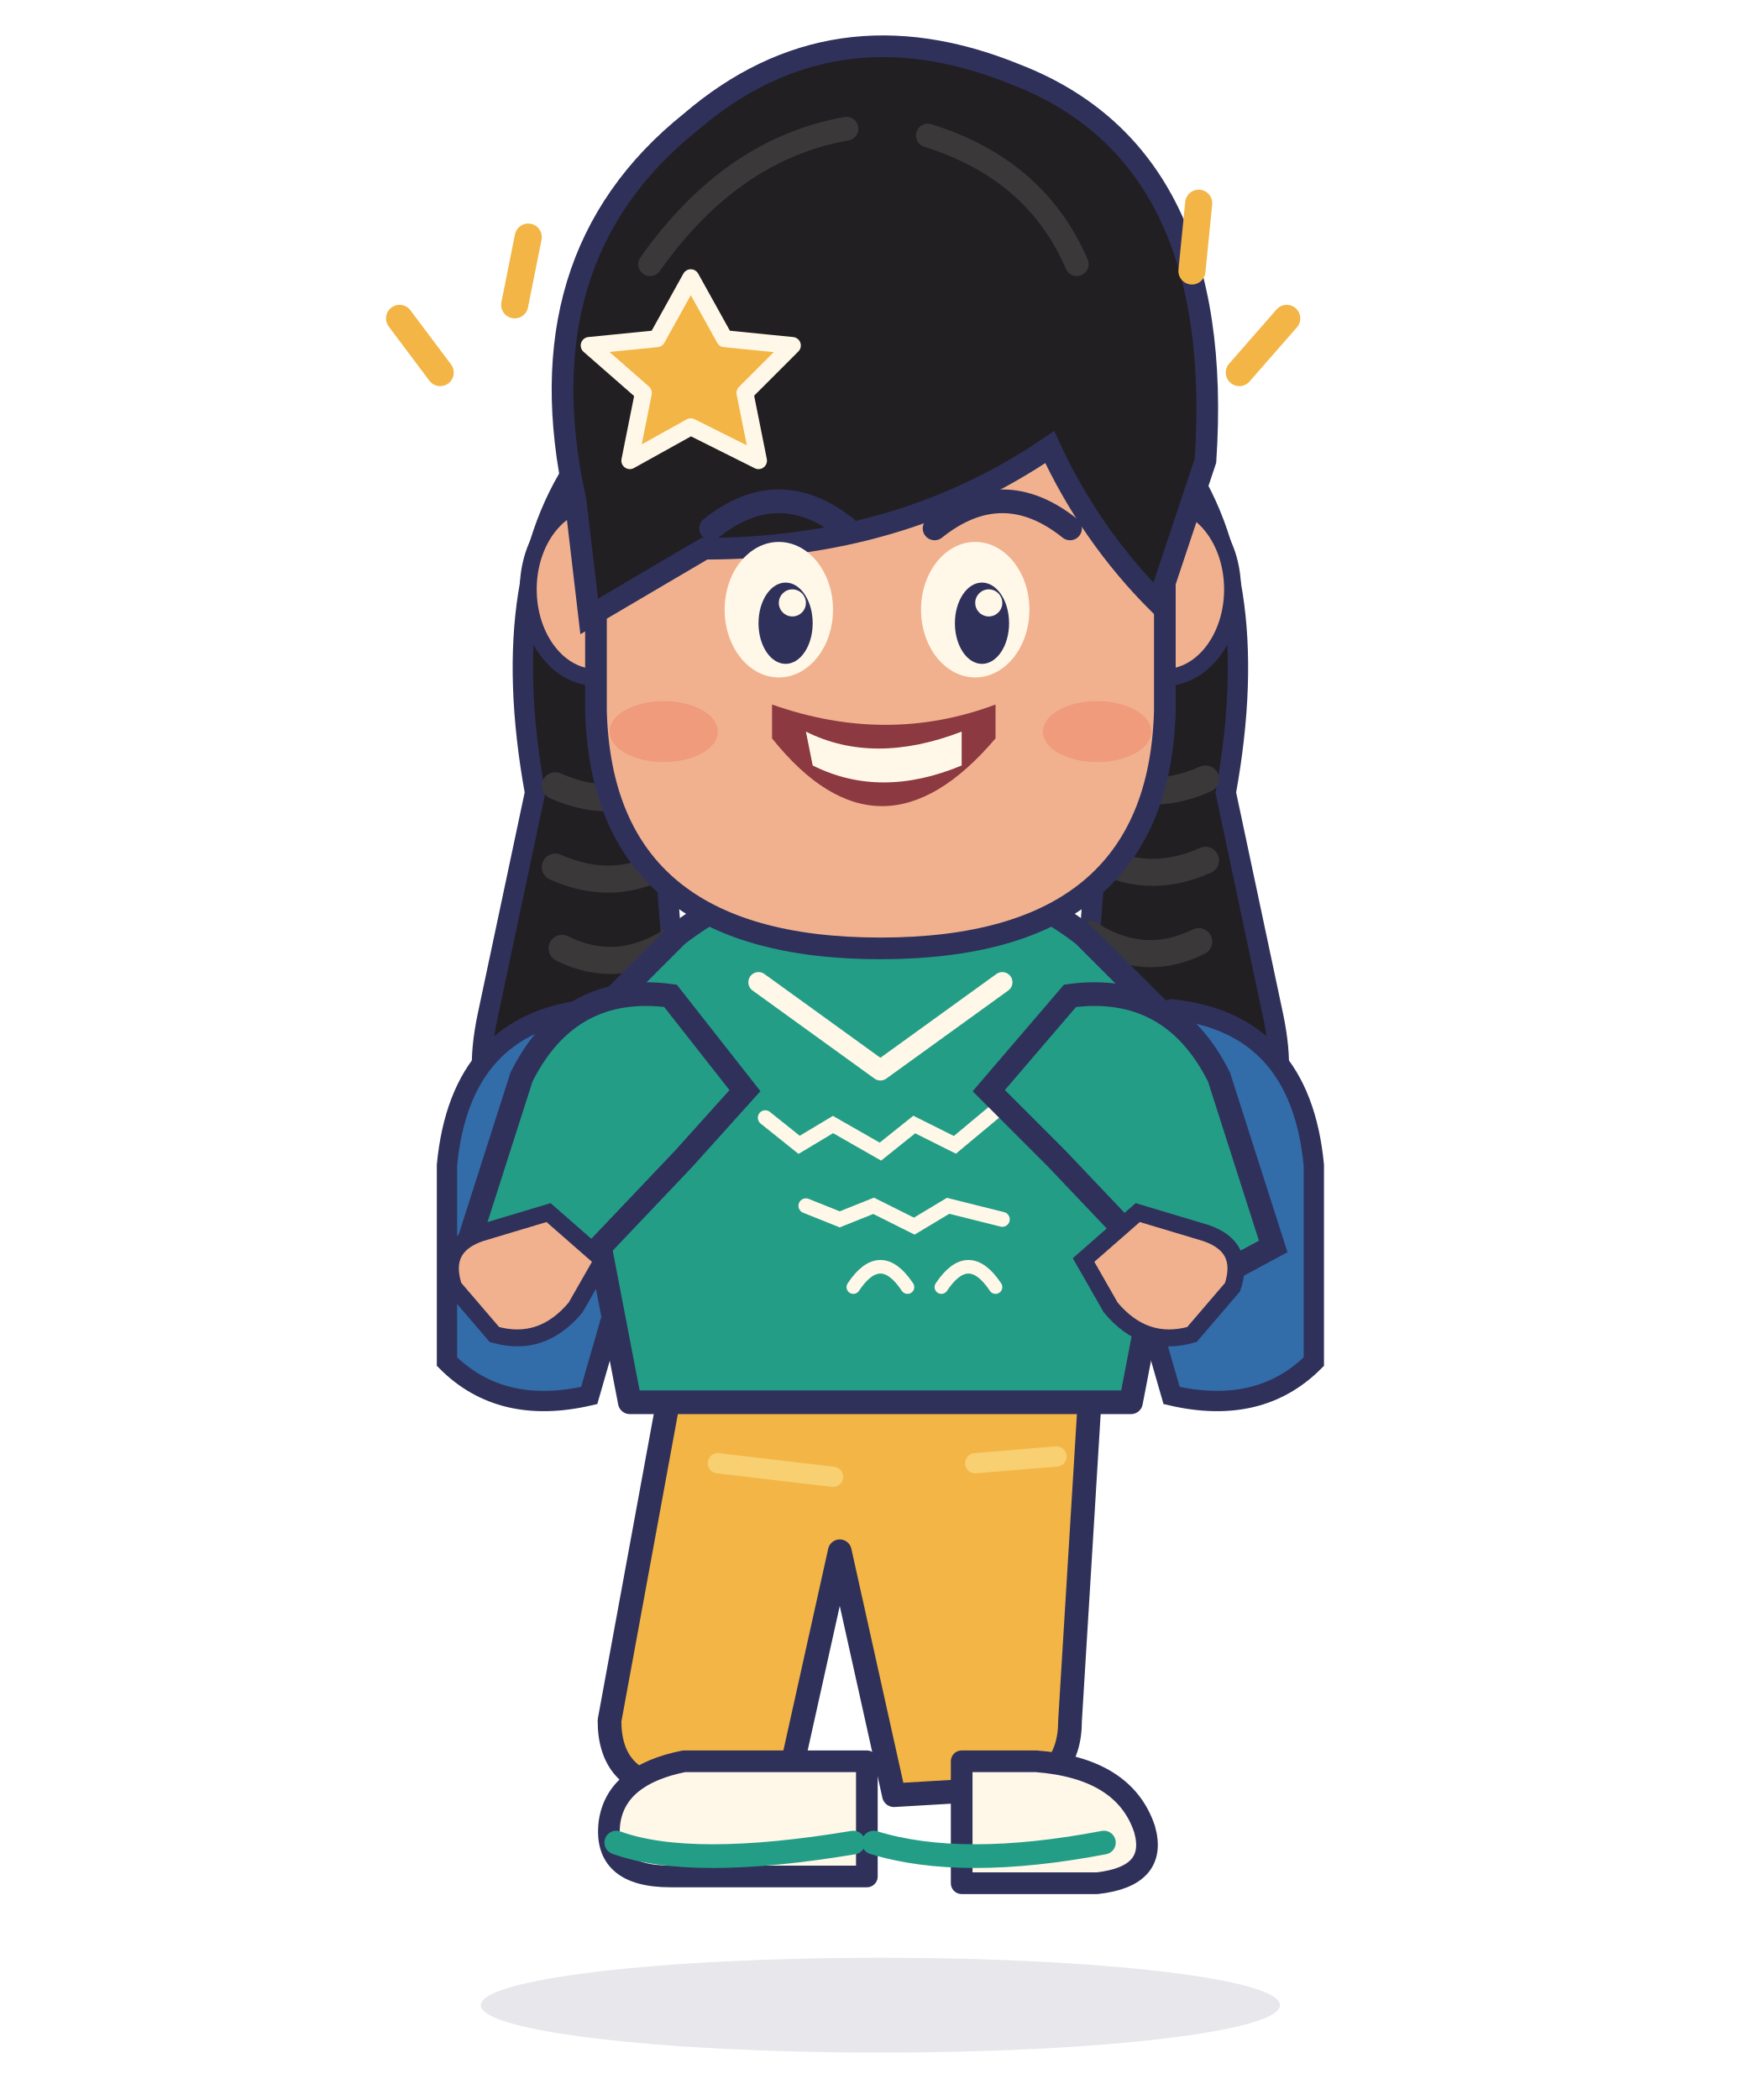
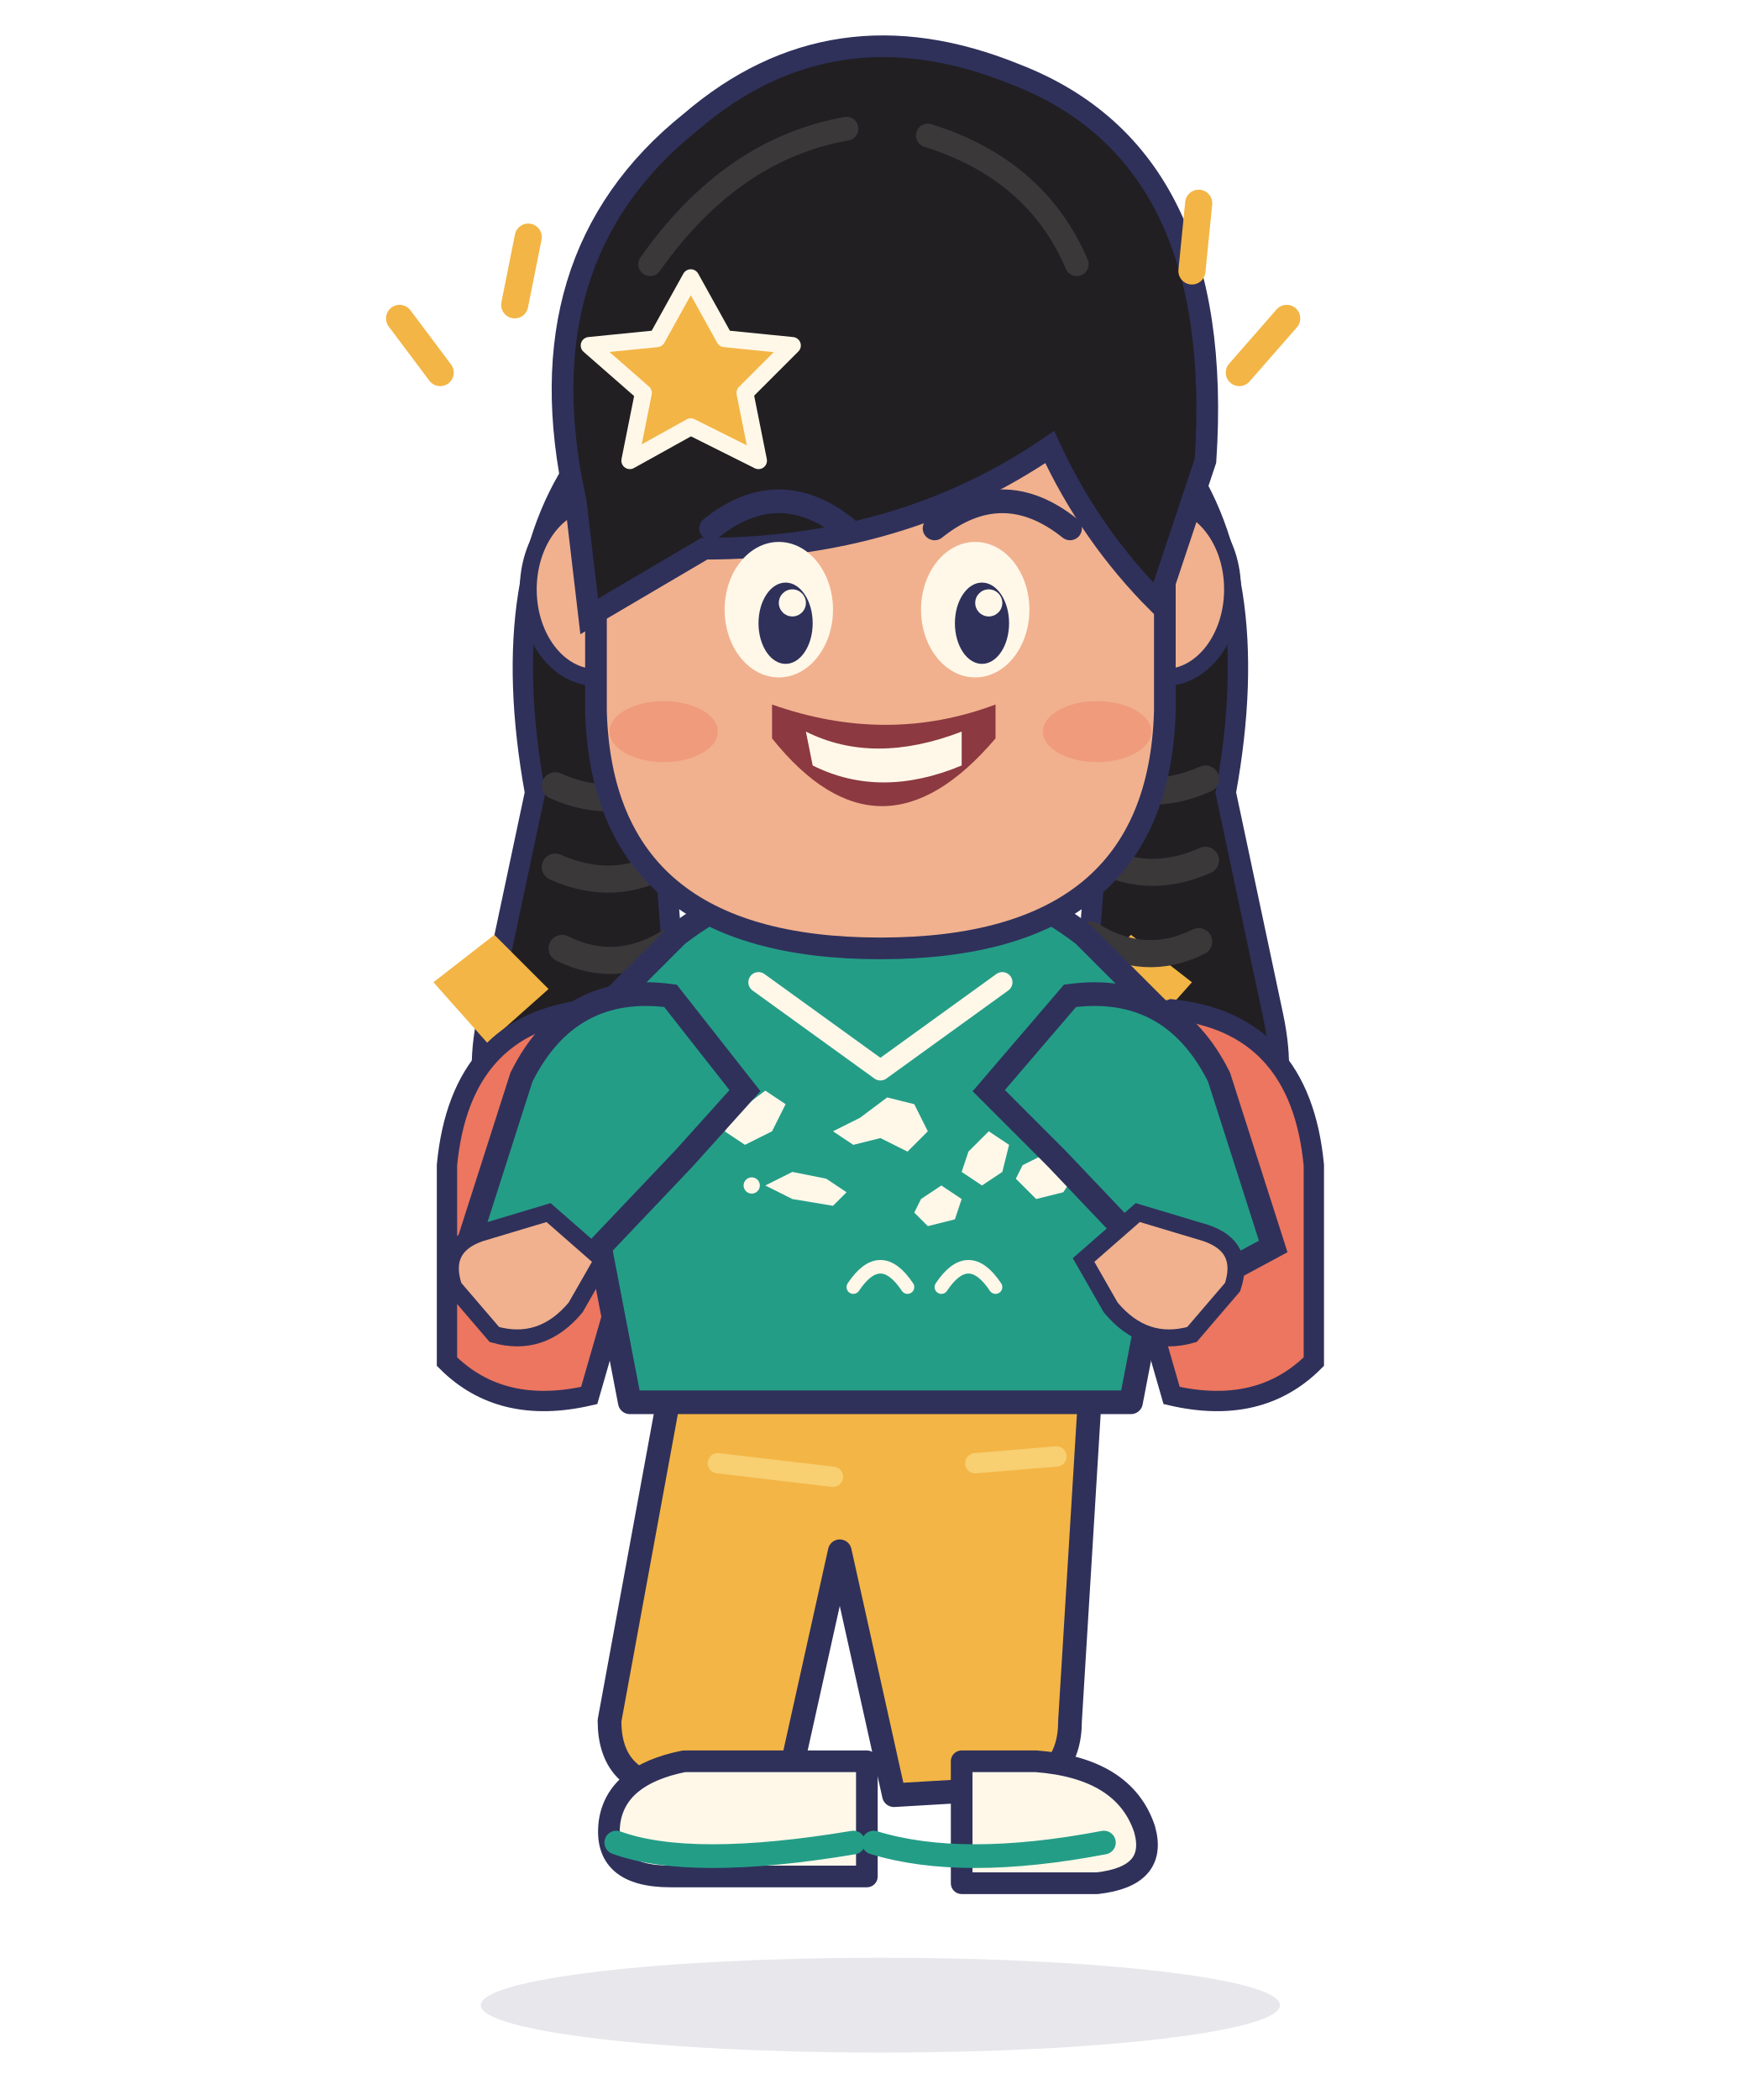
<svg xmlns="http://www.w3.org/2000/svg" viewBox="0 0 260 310" role="img" aria-label="Nara — aha / neutral">
  <ellipse cx="130" cy="296" rx="59" ry="7" fill="#2f315b" opacity=".12" />
  <path d="M87 66q-14 18-8 51l-7 33q-4 19 11 24 17-5 17-24l-3-39Zm86 0q14 18 8 51l7 33q4 19-11 24-17-5-17-24l3-39Z" fill="#211f22" stroke="#2f315b" stroke-width="3" />
+   <path d="m64 145 9-7 8 8-9 8Z" fill="#f3b545" />
+   <path d="m176 145-9-7-8 8 9 8Z" fill="#f3b545" />
  <path d="M82 116q9 4 17-1m-17 13q9 4 17-1m-16 13q8 4 16-1m79-24q-9 4-17-1m17 13q-9 4-17-1m16 13q-8 4-16-1" fill="none" stroke="#3b383a" stroke-width="4" stroke-linecap="round" />
-   <path d="M87 149q-19 2-21 23v29q8 8 21 5l15-52Zm86 0q19 2 21 23v29q-8 8-21 5l-15-52Z" fill="#326da9" stroke="#2f315b" stroke-width="3" />
+   <path d="M87 149q-19 2-21 23v29q8 8 21 5l15-52Zm86 0q19 2 21 23v29q-8 8-21 5l-15-52Z" fill="#ec765f" stroke="#2f315b" stroke-width="3" />
  <path d="M99 146q-8 17-5 43m67-43q8 17 5 43" fill="none" stroke="#ec765f" stroke-width="10" stroke-linecap="round" />
  <path d="M99 205h62l-3 49q0 9-9 10l-17 1-8-36-8 36-17-1q-9-1-9-10Z" fill="#f3b545" stroke="#2f315b" stroke-width="3.5" stroke-linejoin="round" />
  <path d="m106 216 17 2m21-2 12-1" fill="none" stroke="#f8cf71" stroke-width="3" stroke-linecap="round" />
  <path d="M111 260h17v17H99q-10 0-9-8 1-7 11-9Zm31 0h11q13 1 16 10 2 7-7 8h-20Z" fill="#fff8e9" stroke="#2f315b" stroke-width="3.2" stroke-linejoin="round" />
  <path d="M91 272q11 4 35 0m3 0q13 4 34 0" fill="none" stroke="#249d87" stroke-width="3.5" stroke-linecap="round" />
  <path d="M108 116h44v27q-3 13-22 13t-22-13Z" fill="#f1b18e" stroke="#2f315b" stroke-width="2.5" />
  <path d="M100 138q13-10 30-10t30 10l17 17-10 52H93l-10-52Z" fill="#249d87" stroke="#2f315b" stroke-width="3.5" stroke-linejoin="round" />
  <path d="m112 145 18 13 18-13" fill="none" stroke="#fff8e9" stroke-width="3" stroke-linecap="round" stroke-linejoin="round" />
-   <path d="m113 165 5 4 5-3 7 4 5-4 6 3 6-5m-28 14 5 2 5-2 6 3 5-3 8 2" fill="none" stroke="#fff8e9" stroke-width="2.2" stroke-linecap="round" />
+   <path d="m109 164 4-3 3 2-2 4-4 2-3-2Zm8 9 5 1 3 2-2 2-6-1-4-2Zm10-8 4-3 4 1 2 4-3 3-4-2-4 1-3-2Zm9 12 3-2 3 2-1 3-4 1-2-2Zm7-7 3-3 3 2-1 4-3 2-3-2Zm8 2 4-2 4 3-2 3-4 1-3-3Z" fill="#fff8e9" />
+   <circle cx="111" cy="175" r="1.2" fill="#fff8e9" />
+   <circle cx="153" cy="165" r="1.3" fill="#fff8e9" />
  <path d="M126 190q4-6 8 0m5 0q4-6 8 0" stroke="#fff8e9" stroke-width="2" fill="none" stroke-linecap="round" />
  <path d="M99 147q-15-2-22 12l-8 25 13 7 19-20 9-10Zm59 0q15-2 22 12l8 25-13 7-19-20-10-10Z" fill="#249d87" stroke="#2f315b" stroke-width="3.5" />
  <path d="M71 182q-6 2-4 8l6 7q7 2 12-4l4-7-8-7Zm107 0q6 2 4 8l-6 7q-7 2-12-4l-4-7 8-7Z" fill="#f1b18e" stroke="#2f315b" stroke-width="2.5" />
  <ellipse cx="88" cy="87" rx="10" ry="13" fill="#f1b18e" stroke="#2f315b" stroke-width="2.5" />
  <ellipse cx="172" cy="87" rx="10" ry="13" fill="#f1b18e" stroke="#2f315b" stroke-width="2.5" />
  <path d="M88 70q0-39 42-41 42 2 42 41v35q-1 35-42 35t-42-35Z" fill="#f1b18e" stroke="#2f315b" stroke-width="3.2" stroke-linejoin="round" />
  <path d="M85 74q-8-36 17-56 21-18 48-7 31 12 28 57l-7 21q-10-10-16-23-22 15-51 15L87 91Z" fill="#211f22" stroke="#2f315b" stroke-width="3.2" />
  <path d="M96 39q12-17 29-20m12 1q16 5 22 19" fill="none" stroke="#3b383a" stroke-width="3.5" stroke-linecap="round" />
  <path d="m102 41 5 9 10 1-7 7 2 10-10-5-9 5 2-10-8-7 10-1Z" fill="#f3b545" stroke="#fff8e9" stroke-width="2.5" stroke-linejoin="round" />
  <path d="M105 78q10-8 20 0m13 0q10-8 20 0" fill="none" stroke="#2f315b" stroke-width="3.5" stroke-linecap="round" />
  <ellipse cx="115" cy="90" rx="8" ry="10" fill="#fff8e9" />
  <ellipse cx="144" cy="90" rx="8" ry="10" fill="#fff8e9" />
  <ellipse cx="116" cy="92" rx="4" ry="6" fill="#2f315b" />
  <ellipse cx="145" cy="92" rx="4" ry="6" fill="#2f315b" />
  <circle cx="117" cy="89" r="2" fill="#fff8e9" />
  <circle cx="146" cy="89" r="2" fill="#fff8e9" />
  <ellipse cx="98" cy="108" rx="8" ry="4.5" fill="#ec765f" opacity=".38" />
  <ellipse cx="162" cy="108" rx="8" ry="4.5" fill="#ec765f" opacity=".38" />
  <path d="M114 109q16 20 33 0v-5q-16 6-33 0Z" fill="#8c3941" />
  <path d="M119 108q10 5 23 0v5q-12 5-22 0Z" fill="#fff8e9" />
  <path d="M65 55l-6-8m17-2 2-10m105 20 7-8m-14-7 1-10" stroke="#f3b545" stroke-width="4" stroke-linecap="round" />
</svg>
